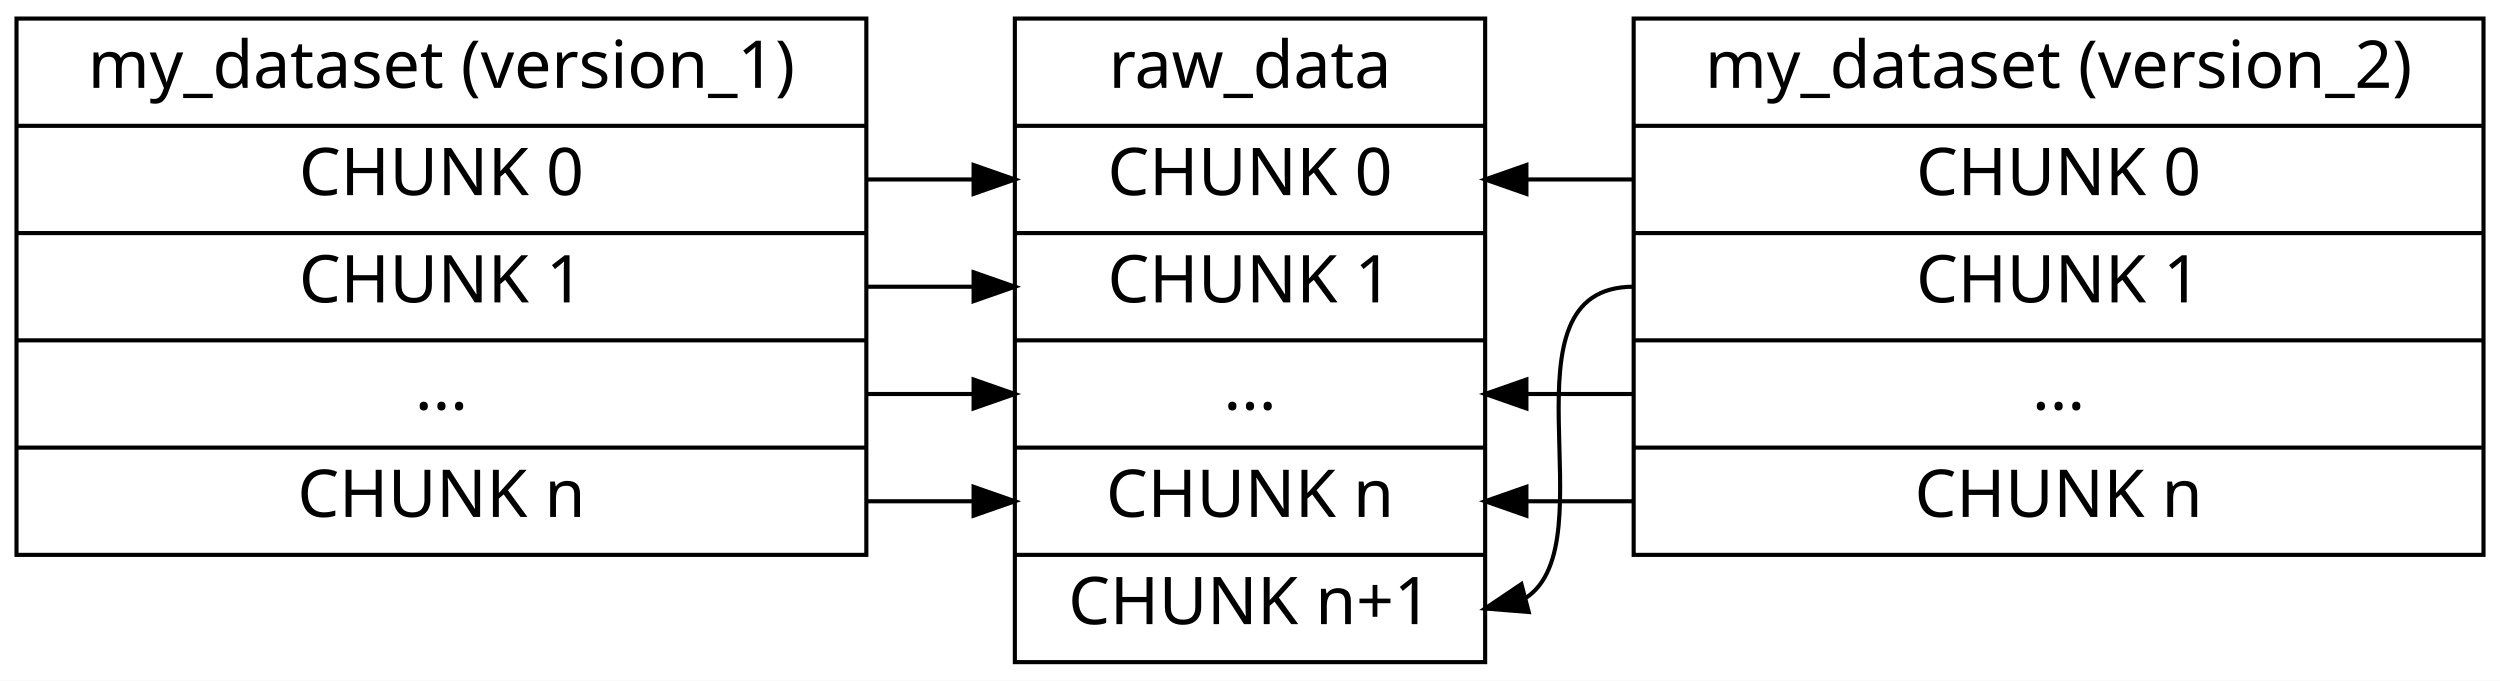
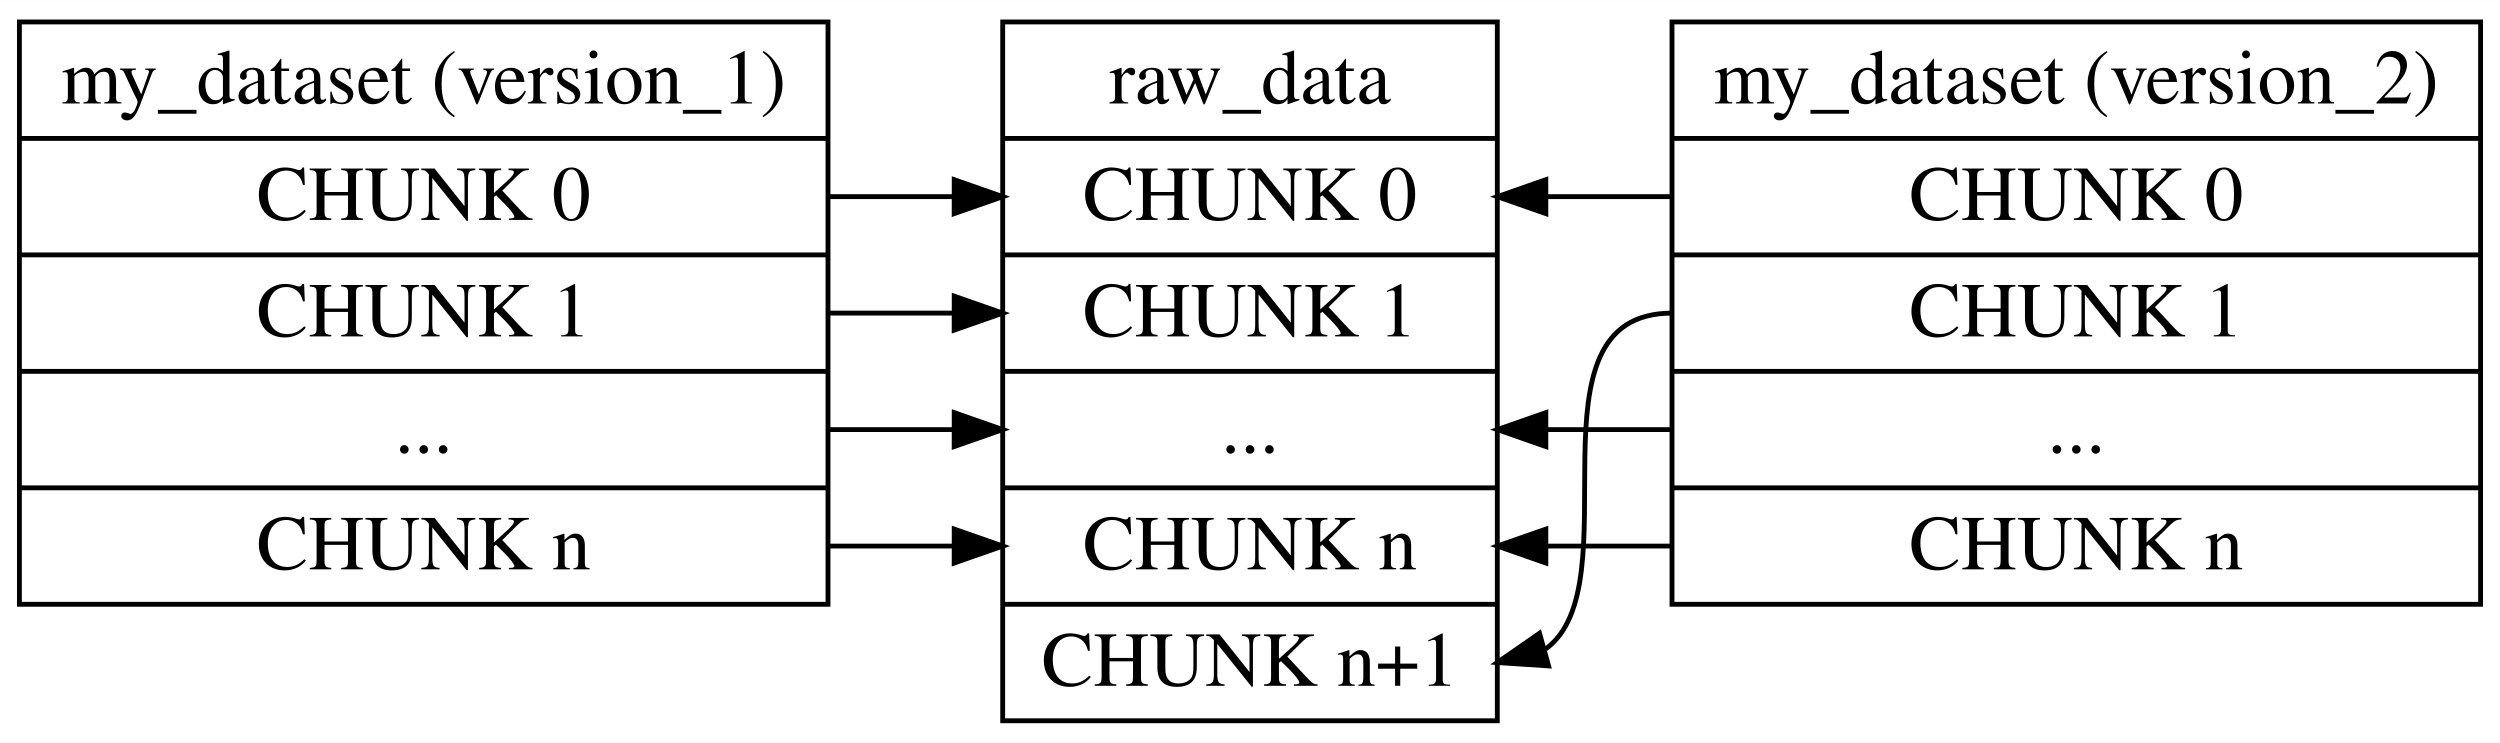
- <svg xmlns="http://www.w3.org/2000/svg" width="606pt" height="165pt" viewBox="0.00 0.00 606.00 165.00">
-   <g id="graph0" class="graph" transform="scale(1 1) rotate(0) translate(4 161)">
-     <polygon fill="white" stroke="transparent" points="-4,4 -4,-161 602,-161 602,4 -4,4" />
+ <svg xmlns="http://www.w3.org/2000/svg" width="515pt" height="153pt" viewBox="0.00 0.00 515.16 153.00">
+   <g id="graph0" class="graph" transform="scale(1 1) rotate(0) translate(4 149)">
+     <polygon fill="white" stroke="transparent" points="-4,4 -4,-149 511.16,-149 511.16,4 -4,4" />
    <g id="node1" class="node">
-       <polygon fill="none" stroke="black" points="0,-26.5 0,-156.5 206,-156.5 206,-26.5 0,-26.5" />
-       <text text-anchor="middle" x="103" y="-139.7" font-family="Times-Roman" font-size="16.00">my_dataset (version_1)</text>
-       <polyline fill="none" stroke="black" points="0,-130.5 206,-130.5 " />
-       <text text-anchor="middle" x="103" y="-113.7" font-family="Times-Roman" font-size="16.00">CHUNK 0</text>
-       <polyline fill="none" stroke="black" points="0,-104.5 206,-104.5 " />
-       <text text-anchor="middle" x="103" y="-87.7" font-family="Times-Roman" font-size="16.00">CHUNK 1</text>
-       <polyline fill="none" stroke="black" points="0,-78.5 206,-78.5 " />
-       <text text-anchor="middle" x="103" y="-61.7" font-family="Times-Roman" font-size="16.00">...</text>
-       <polyline fill="none" stroke="black" points="0,-52.5 206,-52.5 " />
-       <text text-anchor="middle" x="103" y="-35.7" font-family="Times-Roman" font-size="16.00">CHUNK n</text>
+       <polygon fill="none" stroke="black" points="0,-24.5 0,-144.5 166.62,-144.5 166.62,-24.5 0,-24.5" />
+       <text text-anchor="middle" x="83.31" y="-127.7" font-family="Times,serif" font-size="16.00">my_dataset (version_1)</text>
+       <polyline fill="none" stroke="black" points="0,-120.5 166.62,-120.5 " />
+       <text text-anchor="middle" x="83.31" y="-103.7" font-family="Times,serif" font-size="16.00">CHUNK 0</text>
+       <polyline fill="none" stroke="black" points="0,-96.5 166.62,-96.5 " />
+       <text text-anchor="middle" x="83.31" y="-79.7" font-family="Times,serif" font-size="16.00">CHUNK 1</text>
+       <polyline fill="none" stroke="black" points="0,-72.5 166.62,-72.5 " />
+       <text text-anchor="middle" x="83.31" y="-55.7" font-family="Times,serif" font-size="16.00">...</text>
+       <polyline fill="none" stroke="black" points="0,-48.5 166.62,-48.5 " />
+       <text text-anchor="middle" x="83.31" y="-31.7" font-family="Times,serif" font-size="16.00">CHUNK n</text>
    </g>
    <g id="node3" class="node">
-       <polygon fill="none" stroke="black" points="242,-0.5 242,-156.5 356,-156.5 356,-0.5 242,-0.5" />
-       <text text-anchor="middle" x="299" y="-139.7" font-family="Times-Roman" font-size="16.00">raw_data</text>
-       <polyline fill="none" stroke="black" points="242,-130.5 356,-130.5 " />
-       <text text-anchor="middle" x="299" y="-113.7" font-family="Times-Roman" font-size="16.00">CHUNK 0</text>
-       <polyline fill="none" stroke="black" points="242,-104.5 356,-104.5 " />
-       <text text-anchor="middle" x="299" y="-87.7" font-family="Times-Roman" font-size="16.00">CHUNK 1</text>
-       <polyline fill="none" stroke="black" points="242,-78.5 356,-78.5 " />
-       <text text-anchor="middle" x="299" y="-61.7" font-family="Times-Roman" font-size="16.00">...</text>
-       <polyline fill="none" stroke="black" points="242,-52.5 356,-52.5 " />
-       <text text-anchor="middle" x="299" y="-35.7" font-family="Times-Roman" font-size="16.00">CHUNK n</text>
-       <polyline fill="none" stroke="black" points="242,-26.5 356,-26.5 " />
-       <text text-anchor="middle" x="299" y="-9.7" font-family="Times-Roman" font-size="16.00">CHUNK n+1</text>
+       <polygon fill="none" stroke="black" points="202.62,-0.5 202.62,-144.5 304.54,-144.5 304.54,-0.5 202.62,-0.5" />
+       <text text-anchor="middle" x="253.58" y="-127.7" font-family="Times,serif" font-size="16.00">raw_data</text>
+       <polyline fill="none" stroke="black" points="202.62,-120.5 304.54,-120.5 " />
+       <text text-anchor="middle" x="253.58" y="-103.7" font-family="Times,serif" font-size="16.00">CHUNK 0</text>
+       <polyline fill="none" stroke="black" points="202.62,-96.5 304.54,-96.5 " />
+       <text text-anchor="middle" x="253.58" y="-79.7" font-family="Times,serif" font-size="16.00">CHUNK 1</text>
+       <polyline fill="none" stroke="black" points="202.62,-72.5 304.54,-72.5 " />
+       <text text-anchor="middle" x="253.58" y="-55.7" font-family="Times,serif" font-size="16.00">...</text>
+       <polyline fill="none" stroke="black" points="202.62,-48.5 304.54,-48.5 " />
+       <text text-anchor="middle" x="253.58" y="-31.7" font-family="Times,serif" font-size="16.00">CHUNK n</text>
+       <polyline fill="none" stroke="black" points="202.62,-24.5 304.54,-24.5 " />
+       <text text-anchor="middle" x="253.58" y="-7.7" font-family="Times,serif" font-size="16.00">CHUNK n+1</text>
    </g>
    <g id="edge1" class="edge">
-       <path fill="none" stroke="black" d="M206,-117.5C218,-117.5 223.25,-117.5 231.88,-117.5" />
-       <polygon fill="black" stroke="black" points="232,-121 242,-117.5 232,-114 232,-121" />
+       <path fill="none" stroke="black" d="M166.62,-108.5C178.62,-108.5 183.88,-108.5 192.5,-108.5" />
+       <polygon fill="black" stroke="black" points="192.63,-112 202.62,-108.5 192.62,-105 192.63,-112" />
    </g>
    <g id="edge2" class="edge">
-       <path fill="none" stroke="black" d="M206,-91.5C218,-91.5 223.25,-91.5 231.88,-91.5" />
-       <polygon fill="black" stroke="black" points="232,-95 242,-91.5 232,-88 232,-95" />
+       <path fill="none" stroke="black" d="M166.62,-84.5C178.62,-84.5 183.88,-84.5 192.5,-84.5" />
+       <polygon fill="black" stroke="black" points="192.63,-88 202.62,-84.5 192.62,-81 192.63,-88" />
    </g>
    <g id="edge3" class="edge">
-       <path fill="none" stroke="black" d="M206,-65.5C218,-65.5 223.25,-65.5 231.88,-65.5" />
-       <polygon fill="black" stroke="black" points="232,-69 242,-65.5 232,-62 232,-69" />
+       <path fill="none" stroke="black" d="M166.62,-60.5C178.62,-60.5 183.88,-60.5 192.5,-60.5" />
+       <polygon fill="black" stroke="black" points="192.63,-64 202.62,-60.5 192.62,-57 192.63,-64" />
    </g>
    <g id="edge4" class="edge">
-       <path fill="none" stroke="black" d="M206,-39.5C218,-39.5 223.25,-39.5 231.88,-39.5" />
-       <polygon fill="black" stroke="black" points="232,-43 242,-39.5 232,-36 232,-43" />
+       <path fill="none" stroke="black" d="M166.62,-36.5C178.62,-36.5 183.88,-36.5 192.5,-36.5" />
+       <polygon fill="black" stroke="black" points="192.63,-40 202.62,-36.5 192.62,-33 192.63,-40" />
    </g>
    <g id="node2" class="node">
-       <polygon fill="none" stroke="black" points="392,-26.5 392,-156.5 598,-156.5 598,-26.5 392,-26.5" />
-       <text text-anchor="middle" x="495" y="-139.7" font-family="Times-Roman" font-size="16.00">my_dataset (version_2)</text>
-       <polyline fill="none" stroke="black" points="392,-130.5 598,-130.5 " />
-       <text text-anchor="middle" x="495" y="-113.7" font-family="Times-Roman" font-size="16.00">CHUNK 0</text>
-       <polyline fill="none" stroke="black" points="392,-104.5 598,-104.5 " />
-       <text text-anchor="middle" x="495" y="-87.7" font-family="Times-Roman" font-size="16.00">CHUNK 1</text>
-       <polyline fill="none" stroke="black" points="392,-78.5 598,-78.5 " />
-       <text text-anchor="middle" x="495" y="-61.7" font-family="Times-Roman" font-size="16.00">...</text>
-       <polyline fill="none" stroke="black" points="392,-52.5 598,-52.5 " />
-       <text text-anchor="middle" x="495" y="-35.7" font-family="Times-Roman" font-size="16.00">CHUNK n</text>
+       <polygon fill="none" stroke="black" points="340.54,-24.5 340.54,-144.5 507.16,-144.5 507.16,-24.5 340.54,-24.5" />
+       <text text-anchor="middle" x="423.85" y="-127.7" font-family="Times,serif" font-size="16.00">my_dataset (version_2)</text>
+       <polyline fill="none" stroke="black" points="340.54,-120.5 507.16,-120.5 " />
+       <text text-anchor="middle" x="423.85" y="-103.7" font-family="Times,serif" font-size="16.00">CHUNK 0</text>
+       <polyline fill="none" stroke="black" points="340.54,-96.5 507.16,-96.5 " />
+       <text text-anchor="middle" x="423.85" y="-79.7" font-family="Times,serif" font-size="16.00">CHUNK 1</text>
+       <polyline fill="none" stroke="black" points="340.54,-72.5 507.16,-72.5 " />
+       <text text-anchor="middle" x="423.85" y="-55.7" font-family="Times,serif" font-size="16.00">...</text>
+       <polyline fill="none" stroke="black" points="340.54,-48.5 507.16,-48.5 " />
+       <text text-anchor="middle" x="423.85" y="-31.7" font-family="Times,serif" font-size="16.00">CHUNK n</text>
    </g>
    <g id="edge6" class="edge">
-       <path fill="none" stroke="black" d="M392,-65.5C380,-65.5 374.75,-65.5 366.12,-65.5" />
-       <polygon fill="black" stroke="black" points="366,-62 356,-65.5 366,-69 366,-62" />
+       <path fill="none" stroke="black" d="M340.54,-60.5C328.54,-60.5 323.29,-60.5 314.66,-60.5" />
+       <polygon fill="black" stroke="black" points="314.54,-57 304.54,-60.5 314.54,-64 314.54,-57" />
    </g>
    <g id="edge7" class="edge">
-       <path fill="none" stroke="black" d="M392,-91.5C358,-91.5 386.29,-29.63 365.91,-16.1" />
-       <polygon fill="black" stroke="black" points="366.56,-12.65 356,-13.5 364.79,-19.42 366.56,-12.65" />
+       <path fill="none" stroke="black" d="M340.54,-84.5C308.95,-84.5 332.96,-28.39 314.41,-15.23" />
+       <polygon fill="black" stroke="black" points="315.11,-11.8 304.54,-12.5 313.24,-18.54 315.11,-11.8" />
    </g>
    <g id="edge8" class="edge">
-       <path fill="none" stroke="black" d="M392,-39.5C380,-39.5 374.75,-39.5 366.12,-39.5" />
-       <polygon fill="black" stroke="black" points="366,-36 356,-39.5 366,-43 366,-36" />
+       <path fill="none" stroke="black" d="M340.54,-36.5C328.54,-36.5 323.29,-36.5 314.66,-36.5" />
+       <polygon fill="black" stroke="black" points="314.54,-33 304.54,-36.5 314.54,-40 314.54,-33" />
    </g>
    <g id="edge5" class="edge">
-       <path fill="none" stroke="black" d="M366.12,-117.5C374.75,-117.5 380,-117.5 392,-117.5" />
-       <polygon fill="black" stroke="black" points="366,-114 356,-117.5 366,-121 366,-114" />
+       <path fill="none" stroke="black" d="M314.66,-108.5C323.29,-108.5 328.54,-108.5 340.54,-108.5" />
+       <polygon fill="black" stroke="black" points="314.54,-105 304.54,-108.5 314.54,-112 314.54,-105" />
    </g>
  </g>
</svg>
